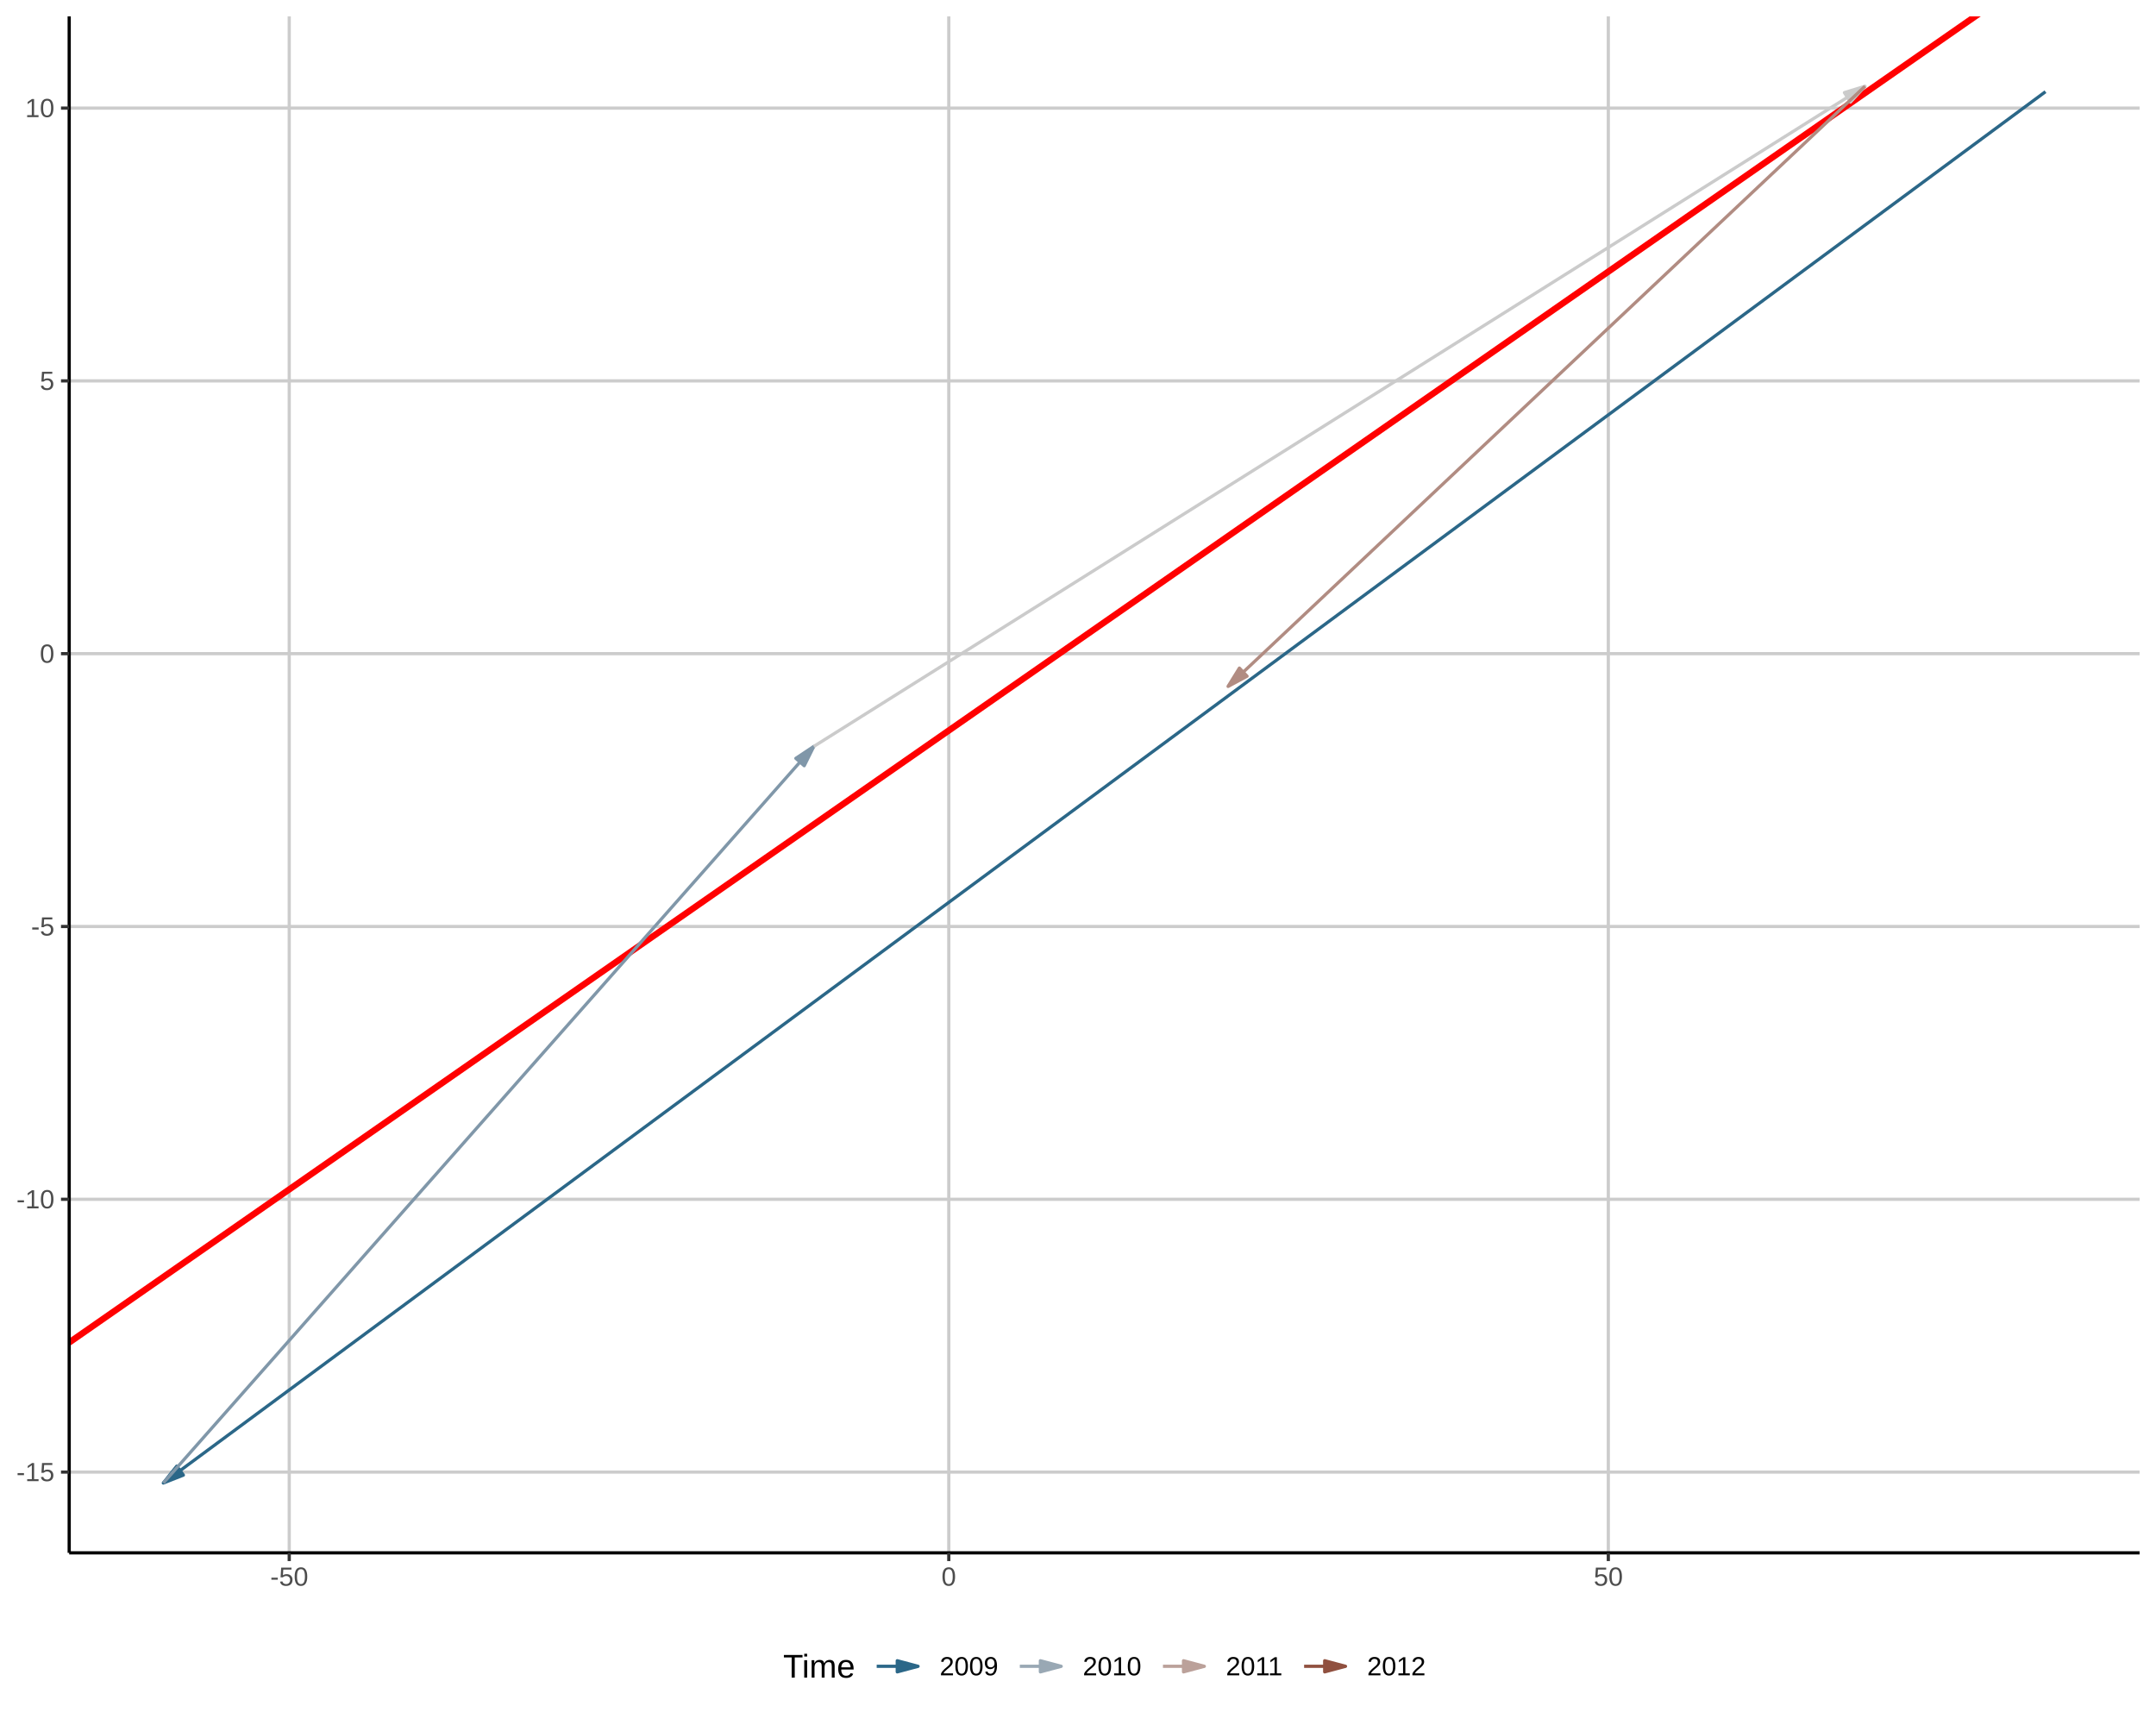
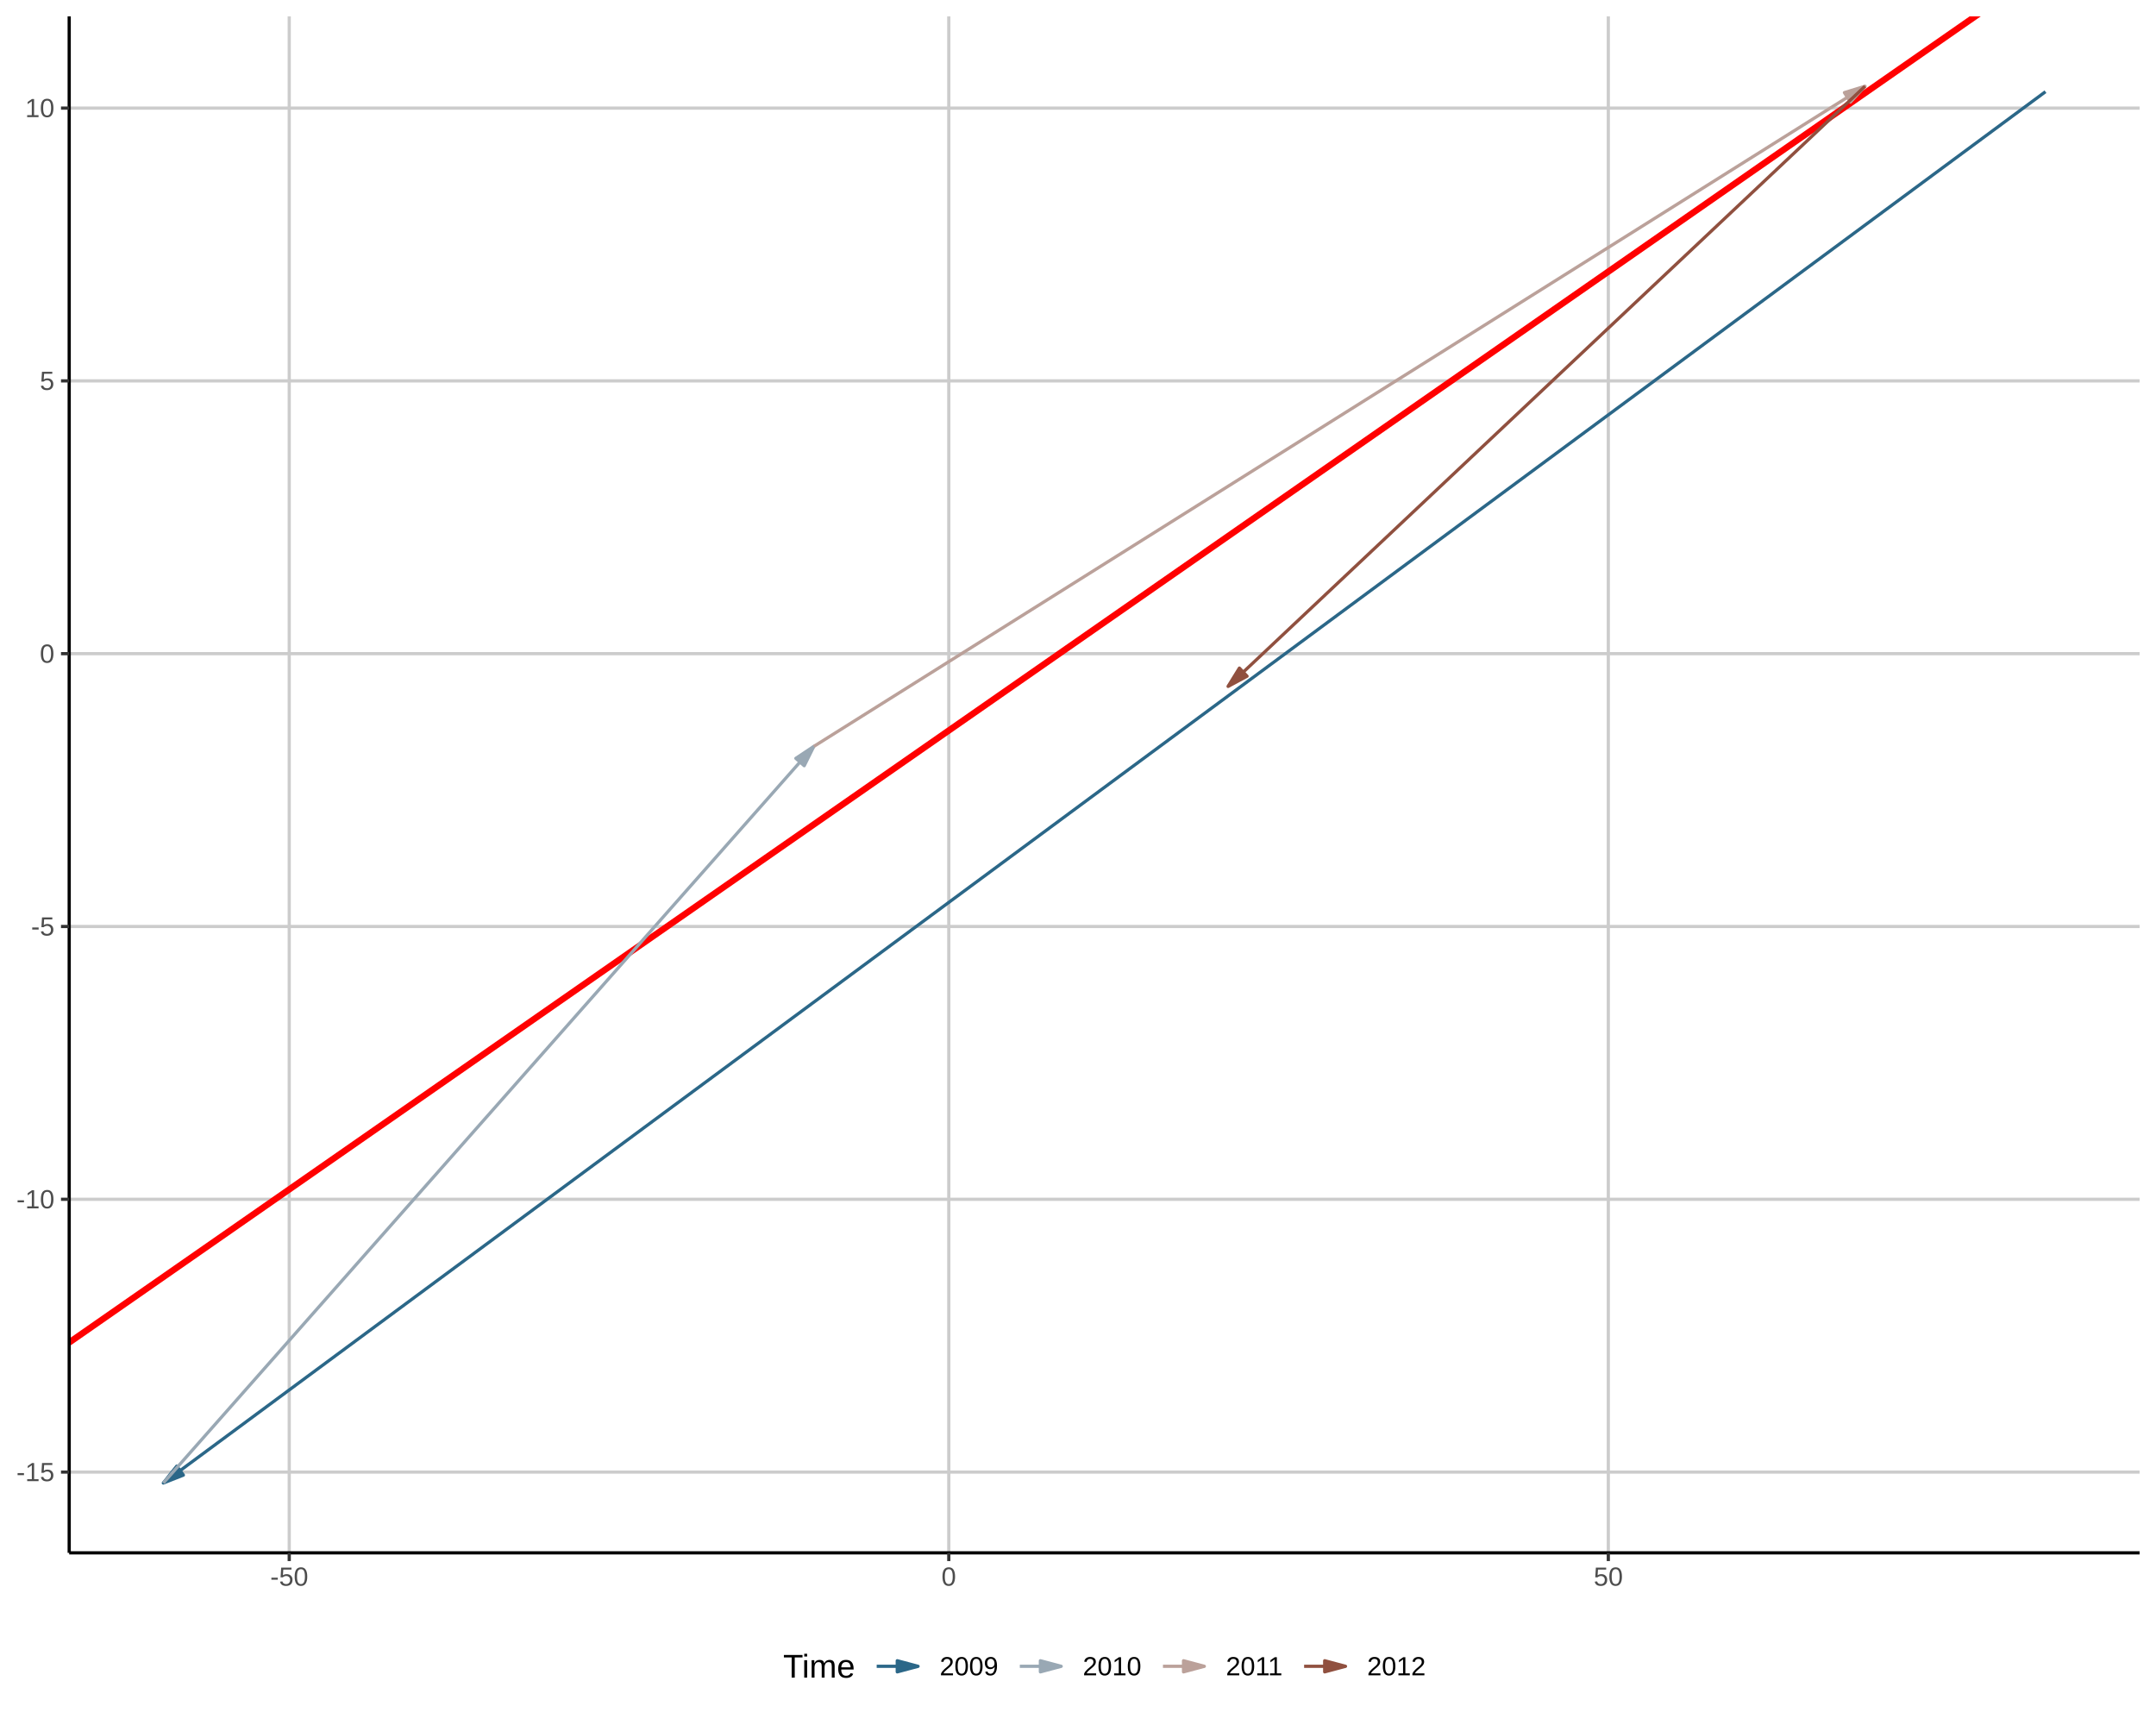
<svg xmlns="http://www.w3.org/2000/svg" viewBox="0 0 720.00 576.00">
  <defs>
    <style type="text/css">
    line, polyline, polygon, path, rect, circle {
      fill: none;
      stroke: #000000;
      stroke-linecap: round;
      stroke-linejoin: round;
      stroke-miterlimit: 10.00;
    }
  </style>
  </defs>
  <rect width="100%" height="100%" style="stroke: none; fill: #FFFFFF;" />
  <rect x="0.00" y="0.00" width="720.00" height="576.00" style="stroke-width: 1.07; stroke: #FFFFFF; fill: #FFFFFF;" />
  <defs>
    <clipPath id="cpMjMuMTF8NzE0LjUyfDUxOC41Mnw1LjQ4">
      <rect x="23.11" y="5.48" width="691.41" height="513.04" />
    </clipPath>
  </defs>
  <rect x="23.11" y="5.48" width="691.41" height="513.04" style="stroke-width: 1.07; stroke: none; fill: #FFFFFF;" clip-path="url(#cpMjMuMTF8NzE0LjUyfDUxOC41Mnw1LjQ4)" />
  <polyline points="23.11,491.55 714.52,491.55 " style="stroke-width: 1.07; stroke: #CCCCCC; stroke-linecap: butt;" clip-path="url(#cpMjMuMTF8NzE0LjUyfDUxOC41Mnw1LjQ4)" />
  <polyline points="23.11,400.46 714.52,400.46 " style="stroke-width: 1.07; stroke: #CCCCCC; stroke-linecap: butt;" clip-path="url(#cpMjMuMTF8NzE0LjUyfDUxOC41Mnw1LjQ4)" />
  <polyline points="23.11,309.37 714.52,309.37 " style="stroke-width: 1.07; stroke: #CCCCCC; stroke-linecap: butt;" clip-path="url(#cpMjMuMTF8NzE0LjUyfDUxOC41Mnw1LjQ4)" />
  <polyline points="23.11,218.27 714.52,218.27 " style="stroke-width: 1.07; stroke: #CCCCCC; stroke-linecap: butt;" clip-path="url(#cpMjMuMTF8NzE0LjUyfDUxOC41Mnw1LjQ4)" />
  <polyline points="23.11,127.18 714.52,127.18 " style="stroke-width: 1.07; stroke: #CCCCCC; stroke-linecap: butt;" clip-path="url(#cpMjMuMTF8NzE0LjUyfDUxOC41Mnw1LjQ4)" />
  <polyline points="23.11,36.09 714.52,36.09 " style="stroke-width: 1.07; stroke: #CCCCCC; stroke-linecap: butt;" clip-path="url(#cpMjMuMTF8NzE0LjUyfDUxOC41Mnw1LjQ4)" />
  <polyline points="96.59,518.52 96.59,5.48 " style="stroke-width: 1.07; stroke: #CCCCCC; stroke-linecap: butt;" clip-path="url(#cpMjMuMTF8NzE0LjUyfDUxOC41Mnw1LjQ4)" />
  <polyline points="316.85,518.52 316.85,5.48 " style="stroke-width: 1.07; stroke: #CCCCCC; stroke-linecap: butt;" clip-path="url(#cpMjMuMTF8NzE0LjUyfDUxOC41Mnw1LjQ4)" />
  <polyline points="537.10,518.52 537.10,5.48 " style="stroke-width: 1.07; stroke: #CCCCCC; stroke-linecap: butt;" clip-path="url(#cpMjMuMTF8NzE0LjUyfDUxOC41Mnw1LjQ4)" />
  <line x1="23.11" y1="448.28" x2="714.52" y2="-32.73" style="stroke-width: 2.13; stroke: #FF0000; stroke-linecap: butt;" clip-path="url(#cpMjMuMTF8NzE0LjUyfDUxOC41Mnw1LjQ4)" />
  <line x1="683.09" y1="30.62" x2="54.54" y2="495.20" style="stroke-width: 1.07; stroke: #2B6788; stroke-linecap: butt;" clip-path="url(#cpMjMuMTF8NzE0LjUyfDUxOC41Mnw1LjQ4)" />
  <polygon points="59.03,489.56 54.54,495.20 61.24,492.56 " style="stroke-width: 1.07; stroke: #2B6788; stroke-linecap: butt; fill: #2B6788;" clip-path="url(#cpMjMuMTF8NzE0LjUyfDUxOC41Mnw1LjQ4)" />
-   <line x1="54.54" y1="495.20" x2="271.77" y2="249.24" style="stroke-width: 1.07; stroke: #8097A9; stroke-linecap: butt;" clip-path="url(#cpMjMuMTF8NzE0LjUyfDUxOC41Mnw1LjQ4)" />
-   <polygon points="268.57,255.69 271.77,249.24 265.77,253.22 " style="stroke-width: 1.07; stroke: #8097A9; stroke-linecap: butt; fill: #8097A9;" clip-path="url(#cpMjMuMTF8NzE0LjUyfDUxOC41Mnw1LjQ4)" />
-   <line x1="271.77" y1="249.24" x2="622.83" y2="28.80" style="stroke-width: 1.07; stroke: #CBCBCB; stroke-linecap: butt;" clip-path="url(#cpMjMuMTF8NzE0LjUyfDUxOC41Mnw1LjQ4)" />
-   <polygon points="617.94,34.08 622.83,28.80 615.95,30.92 " style="stroke-width: 1.07; stroke: #CBCBCB; stroke-linecap: butt; fill: #CBCBCB;" clip-path="url(#cpMjMuMTF8NzE0LjUyfDUxOC41Mnw1LjQ4)" />
-   <line x1="622.83" y1="28.80" x2="410.12" y2="229.20" style="stroke-width: 1.07; stroke: #B18C82; stroke-linecap: butt;" clip-path="url(#cpMjMuMTF8NzE0LjUyfDUxOC41Mnw1LjQ4)" />
-   <polygon points="413.90,223.08 410.12,229.20 416.46,225.79 " style="stroke-width: 1.07; stroke: #B18C82; stroke-linecap: butt; fill: #B18C82;" clip-path="url(#cpMjMuMTF8NzE0LjUyfDUxOC41Mnw1LjQ4)" />
+   <line x1="54.54" y1="495.20" x2="271.77" y2="249.24" style="stroke-width: 1.07; stroke: #99A8B4; stroke-linecap: butt;" clip-path="url(#cpMjMuMTF8NzE0LjUyfDUxOC41Mnw1LjQ4)" />
+   <polygon points="268.57,255.69 271.77,249.24 265.77,253.22 " style="stroke-width: 1.07; stroke: #99A8B4; stroke-linecap: butt; fill: #99A8B4;" clip-path="url(#cpMjMuMTF8NzE0LjUyfDUxOC41Mnw1LjQ4)" />
+   <line x1="271.77" y1="249.24" x2="622.83" y2="28.80" style="stroke-width: 1.07; stroke: #BBA19A; stroke-linecap: butt;" clip-path="url(#cpMjMuMTF8NzE0LjUyfDUxOC41Mnw1LjQ4)" />
+   <polygon points="617.94,34.08 622.83,28.80 615.95,30.92 " style="stroke-width: 1.07; stroke: #BBA19A; stroke-linecap: butt; fill: #BBA19A;" clip-path="url(#cpMjMuMTF8NzE0LjUyfDUxOC41Mnw1LjQ4)" />
+   <line x1="622.83" y1="28.80" x2="410.12" y2="229.20" style="stroke-width: 1.07; stroke: #90503F; stroke-linecap: butt;" clip-path="url(#cpMjMuMTF8NzE0LjUyfDUxOC41Mnw1LjQ4)" />
+   <polygon points="413.90,223.08 410.12,229.20 416.46,225.79 " style="stroke-width: 1.07; stroke: #90503F; stroke-linecap: butt; fill: #90503F;" clip-path="url(#cpMjMuMTF8NzE0LjUyfDUxOC41Mnw1LjQ4)" />
  <defs>
    <clipPath id="cpMC4wMHw3MjAuMDB8NTc2LjAwfDAuMDA=">
      <rect x="0.00" y="0.00" width="720.00" height="576.00" />
    </clipPath>
  </defs>
  <polyline points="23.11,518.52 23.11,5.48 " style="stroke-width: 1.07; stroke-linecap: butt;" clip-path="url(#cpMC4wMHw3MjAuMDB8NTc2LjAwfDAuMDA=)" />
  <g clip-path="url(#cpMC4wMHw3MjAuMDB8NTc2LjAwfDAuMDA=)">
    <text x="5.48" y="494.58" style="font-size: 8.80px; fill: #4D4D4D; font-family: Liberation Sans;" textLength="12.70px" lengthAdjust="spacingAndGlyphs">-15</text>
  </g>
  <g clip-path="url(#cpMC4wMHw3MjAuMDB8NTc2LjAwfDAuMDA=)">
    <text x="5.48" y="403.48" style="font-size: 8.80px; fill: #4D4D4D; font-family: Liberation Sans;" textLength="12.70px" lengthAdjust="spacingAndGlyphs">-10</text>
  </g>
  <g clip-path="url(#cpMC4wMHw3MjAuMDB8NTc2LjAwfDAuMDA=)">
    <text x="10.37" y="312.39" style="font-size: 8.80px; fill: #4D4D4D; font-family: Liberation Sans;" textLength="7.81px" lengthAdjust="spacingAndGlyphs">-5</text>
  </g>
  <g clip-path="url(#cpMC4wMHw3MjAuMDB8NTc2LjAwfDAuMDA=)">
    <text x="13.29" y="221.30" style="font-size: 8.80px; fill: #4D4D4D; font-family: Liberation Sans;" textLength="4.89px" lengthAdjust="spacingAndGlyphs">0</text>
  </g>
  <g clip-path="url(#cpMC4wMHw3MjAuMDB8NTc2LjAwfDAuMDA=)">
    <text x="13.29" y="130.20" style="font-size: 8.80px; fill: #4D4D4D; font-family: Liberation Sans;" textLength="4.89px" lengthAdjust="spacingAndGlyphs">5</text>
  </g>
  <g clip-path="url(#cpMC4wMHw3MjAuMDB8NTc2LjAwfDAuMDA=)">
    <text x="8.40" y="39.11" style="font-size: 8.80px; fill: #4D4D4D; font-family: Liberation Sans;" textLength="9.78px" lengthAdjust="spacingAndGlyphs">10</text>
  </g>
  <polyline points="20.37,491.55 23.11,491.55 " style="stroke-width: 1.07; stroke: #333333; stroke-linecap: butt;" clip-path="url(#cpMC4wMHw3MjAuMDB8NTc2LjAwfDAuMDA=)" />
  <polyline points="20.37,400.46 23.11,400.46 " style="stroke-width: 1.07; stroke: #333333; stroke-linecap: butt;" clip-path="url(#cpMC4wMHw3MjAuMDB8NTc2LjAwfDAuMDA=)" />
  <polyline points="20.37,309.37 23.11,309.37 " style="stroke-width: 1.07; stroke: #333333; stroke-linecap: butt;" clip-path="url(#cpMC4wMHw3MjAuMDB8NTc2LjAwfDAuMDA=)" />
  <polyline points="20.37,218.27 23.11,218.27 " style="stroke-width: 1.07; stroke: #333333; stroke-linecap: butt;" clip-path="url(#cpMC4wMHw3MjAuMDB8NTc2LjAwfDAuMDA=)" />
  <polyline points="20.37,127.18 23.11,127.18 " style="stroke-width: 1.07; stroke: #333333; stroke-linecap: butt;" clip-path="url(#cpMC4wMHw3MjAuMDB8NTc2LjAwfDAuMDA=)" />
  <polyline points="20.37,36.09 23.11,36.09 " style="stroke-width: 1.07; stroke: #333333; stroke-linecap: butt;" clip-path="url(#cpMC4wMHw3MjAuMDB8NTc2LjAwfDAuMDA=)" />
  <polyline points="23.11,518.52 714.52,518.52 " style="stroke-width: 1.07; stroke-linecap: butt;" clip-path="url(#cpMC4wMHw3MjAuMDB8NTc2LjAwfDAuMDA=)" />
  <polyline points="96.59,521.26 96.59,518.52 " style="stroke-width: 1.07; stroke: #333333; stroke-linecap: butt;" clip-path="url(#cpMC4wMHw3MjAuMDB8NTc2LjAwfDAuMDA=)" />
  <polyline points="316.85,521.26 316.85,518.52 " style="stroke-width: 1.07; stroke: #333333; stroke-linecap: butt;" clip-path="url(#cpMC4wMHw3MjAuMDB8NTc2LjAwfDAuMDA=)" />
  <polyline points="537.10,521.26 537.10,518.52 " style="stroke-width: 1.07; stroke: #333333; stroke-linecap: butt;" clip-path="url(#cpMC4wMHw3MjAuMDB8NTc2LjAwfDAuMDA=)" />
  <g clip-path="url(#cpMC4wMHw3MjAuMDB8NTc2LjAwfDAuMDA=)">
    <text x="90.24" y="529.49" style="font-size: 8.80px; fill: #4D4D4D; font-family: Liberation Sans;" textLength="12.70px" lengthAdjust="spacingAndGlyphs">-50</text>
  </g>
  <g clip-path="url(#cpMC4wMHw3MjAuMDB8NTc2LjAwfDAuMDA=)">
    <text x="314.40" y="529.49" style="font-size: 8.80px; fill: #4D4D4D; font-family: Liberation Sans;" textLength="4.89px" lengthAdjust="spacingAndGlyphs">0</text>
  </g>
  <g clip-path="url(#cpMC4wMHw3MjAuMDB8NTc2LjAwfDAuMDA=)">
    <text x="532.21" y="529.49" style="font-size: 8.80px; fill: #4D4D4D; font-family: Liberation Sans;" textLength="9.78px" lengthAdjust="spacingAndGlyphs">50</text>
  </g>
  <rect x="256.05" y="542.28" width="225.54" height="28.24" style="stroke-width: 1.07; stroke: none; fill: #FFFFFF;" clip-path="url(#cpMC4wMHw3MjAuMDB8NTc2LjAwfDAuMDA=)" />
  <g clip-path="url(#cpMC4wMHw3MjAuMDB8NTc2LjAwfDAuMDA=)">
    <text x="261.53" y="560.18" style="font-size: 11.00px; font-family: Liberation Sans;" textLength="24.03px" lengthAdjust="spacingAndGlyphs">Time</text>
  </g>
  <line x1="292.77" y1="556.40" x2="306.59" y2="556.40" style="stroke-width: 1.07; stroke: #2B6788; stroke-linecap: butt;" clip-path="url(#cpMC4wMHw3MjAuMDB8NTc2LjAwfDAuMDA=)" />
  <polygon points="299.64,558.26 306.59,556.40 299.64,554.54 " style="stroke-width: 1.07; stroke: #2B6788; stroke-linecap: butt; fill: #2B6788;" clip-path="url(#cpMC4wMHw3MjAuMDB8NTc2LjAwfDAuMDA=)" />
  <line x1="340.57" y1="556.40" x2="354.39" y2="556.40" style="stroke-width: 1.07; stroke: #99A8B4; stroke-linecap: butt;" clip-path="url(#cpMC4wMHw3MjAuMDB8NTc2LjAwfDAuMDA=)" />
  <polygon points="347.44,558.26 354.39,556.40 347.44,554.54 " style="stroke-width: 1.07; stroke: #99A8B4; stroke-linecap: butt; fill: #99A8B4;" clip-path="url(#cpMC4wMHw3MjAuMDB8NTc2LjAwfDAuMDA=)" />
  <line x1="388.37" y1="556.40" x2="402.19" y2="556.40" style="stroke-width: 1.07; stroke: #BBA19A; stroke-linecap: butt;" clip-path="url(#cpMC4wMHw3MjAuMDB8NTc2LjAwfDAuMDA=)" />
  <polygon points="395.24,558.26 402.19,556.40 395.24,554.54 " style="stroke-width: 1.07; stroke: #BBA19A; stroke-linecap: butt; fill: #BBA19A;" clip-path="url(#cpMC4wMHw3MjAuMDB8NTc2LjAwfDAuMDA=)" />
  <line x1="435.51" y1="556.40" x2="449.34" y2="556.40" style="stroke-width: 1.07; stroke: #90503F; stroke-linecap: butt;" clip-path="url(#cpMC4wMHw3MjAuMDB8NTc2LjAwfDAuMDA=)" />
  <polygon points="442.38,558.26 449.34,556.40 442.38,554.54 " style="stroke-width: 1.07; stroke: #90503F; stroke-linecap: butt; fill: #90503F;" clip-path="url(#cpMC4wMHw3MjAuMDB8NTc2LjAwfDAuMDA=)" />
  <g clip-path="url(#cpMC4wMHw3MjAuMDB8NTc2LjAwfDAuMDA=)">
    <text x="313.80" y="559.42" style="font-size: 8.80px; font-family: Liberation Sans;" textLength="19.56px" lengthAdjust="spacingAndGlyphs">2009</text>
  </g>
  <g clip-path="url(#cpMC4wMHw3MjAuMDB8NTc2LjAwfDAuMDA=)">
    <text x="361.60" y="559.42" style="font-size: 8.80px; font-family: Liberation Sans;" textLength="19.56px" lengthAdjust="spacingAndGlyphs">2010</text>
  </g>
  <g clip-path="url(#cpMC4wMHw3MjAuMDB8NTc2LjAwfDAuMDA=)">
    <text x="409.40" y="559.42" style="font-size: 8.80px; font-family: Liberation Sans;" textLength="18.91px" lengthAdjust="spacingAndGlyphs">2011</text>
  </g>
  <g clip-path="url(#cpMC4wMHw3MjAuMDB8NTc2LjAwfDAuMDA=)">
    <text x="456.55" y="559.42" style="font-size: 8.80px; font-family: Liberation Sans;" textLength="19.56px" lengthAdjust="spacingAndGlyphs">2012</text>
  </g>
</svg>
